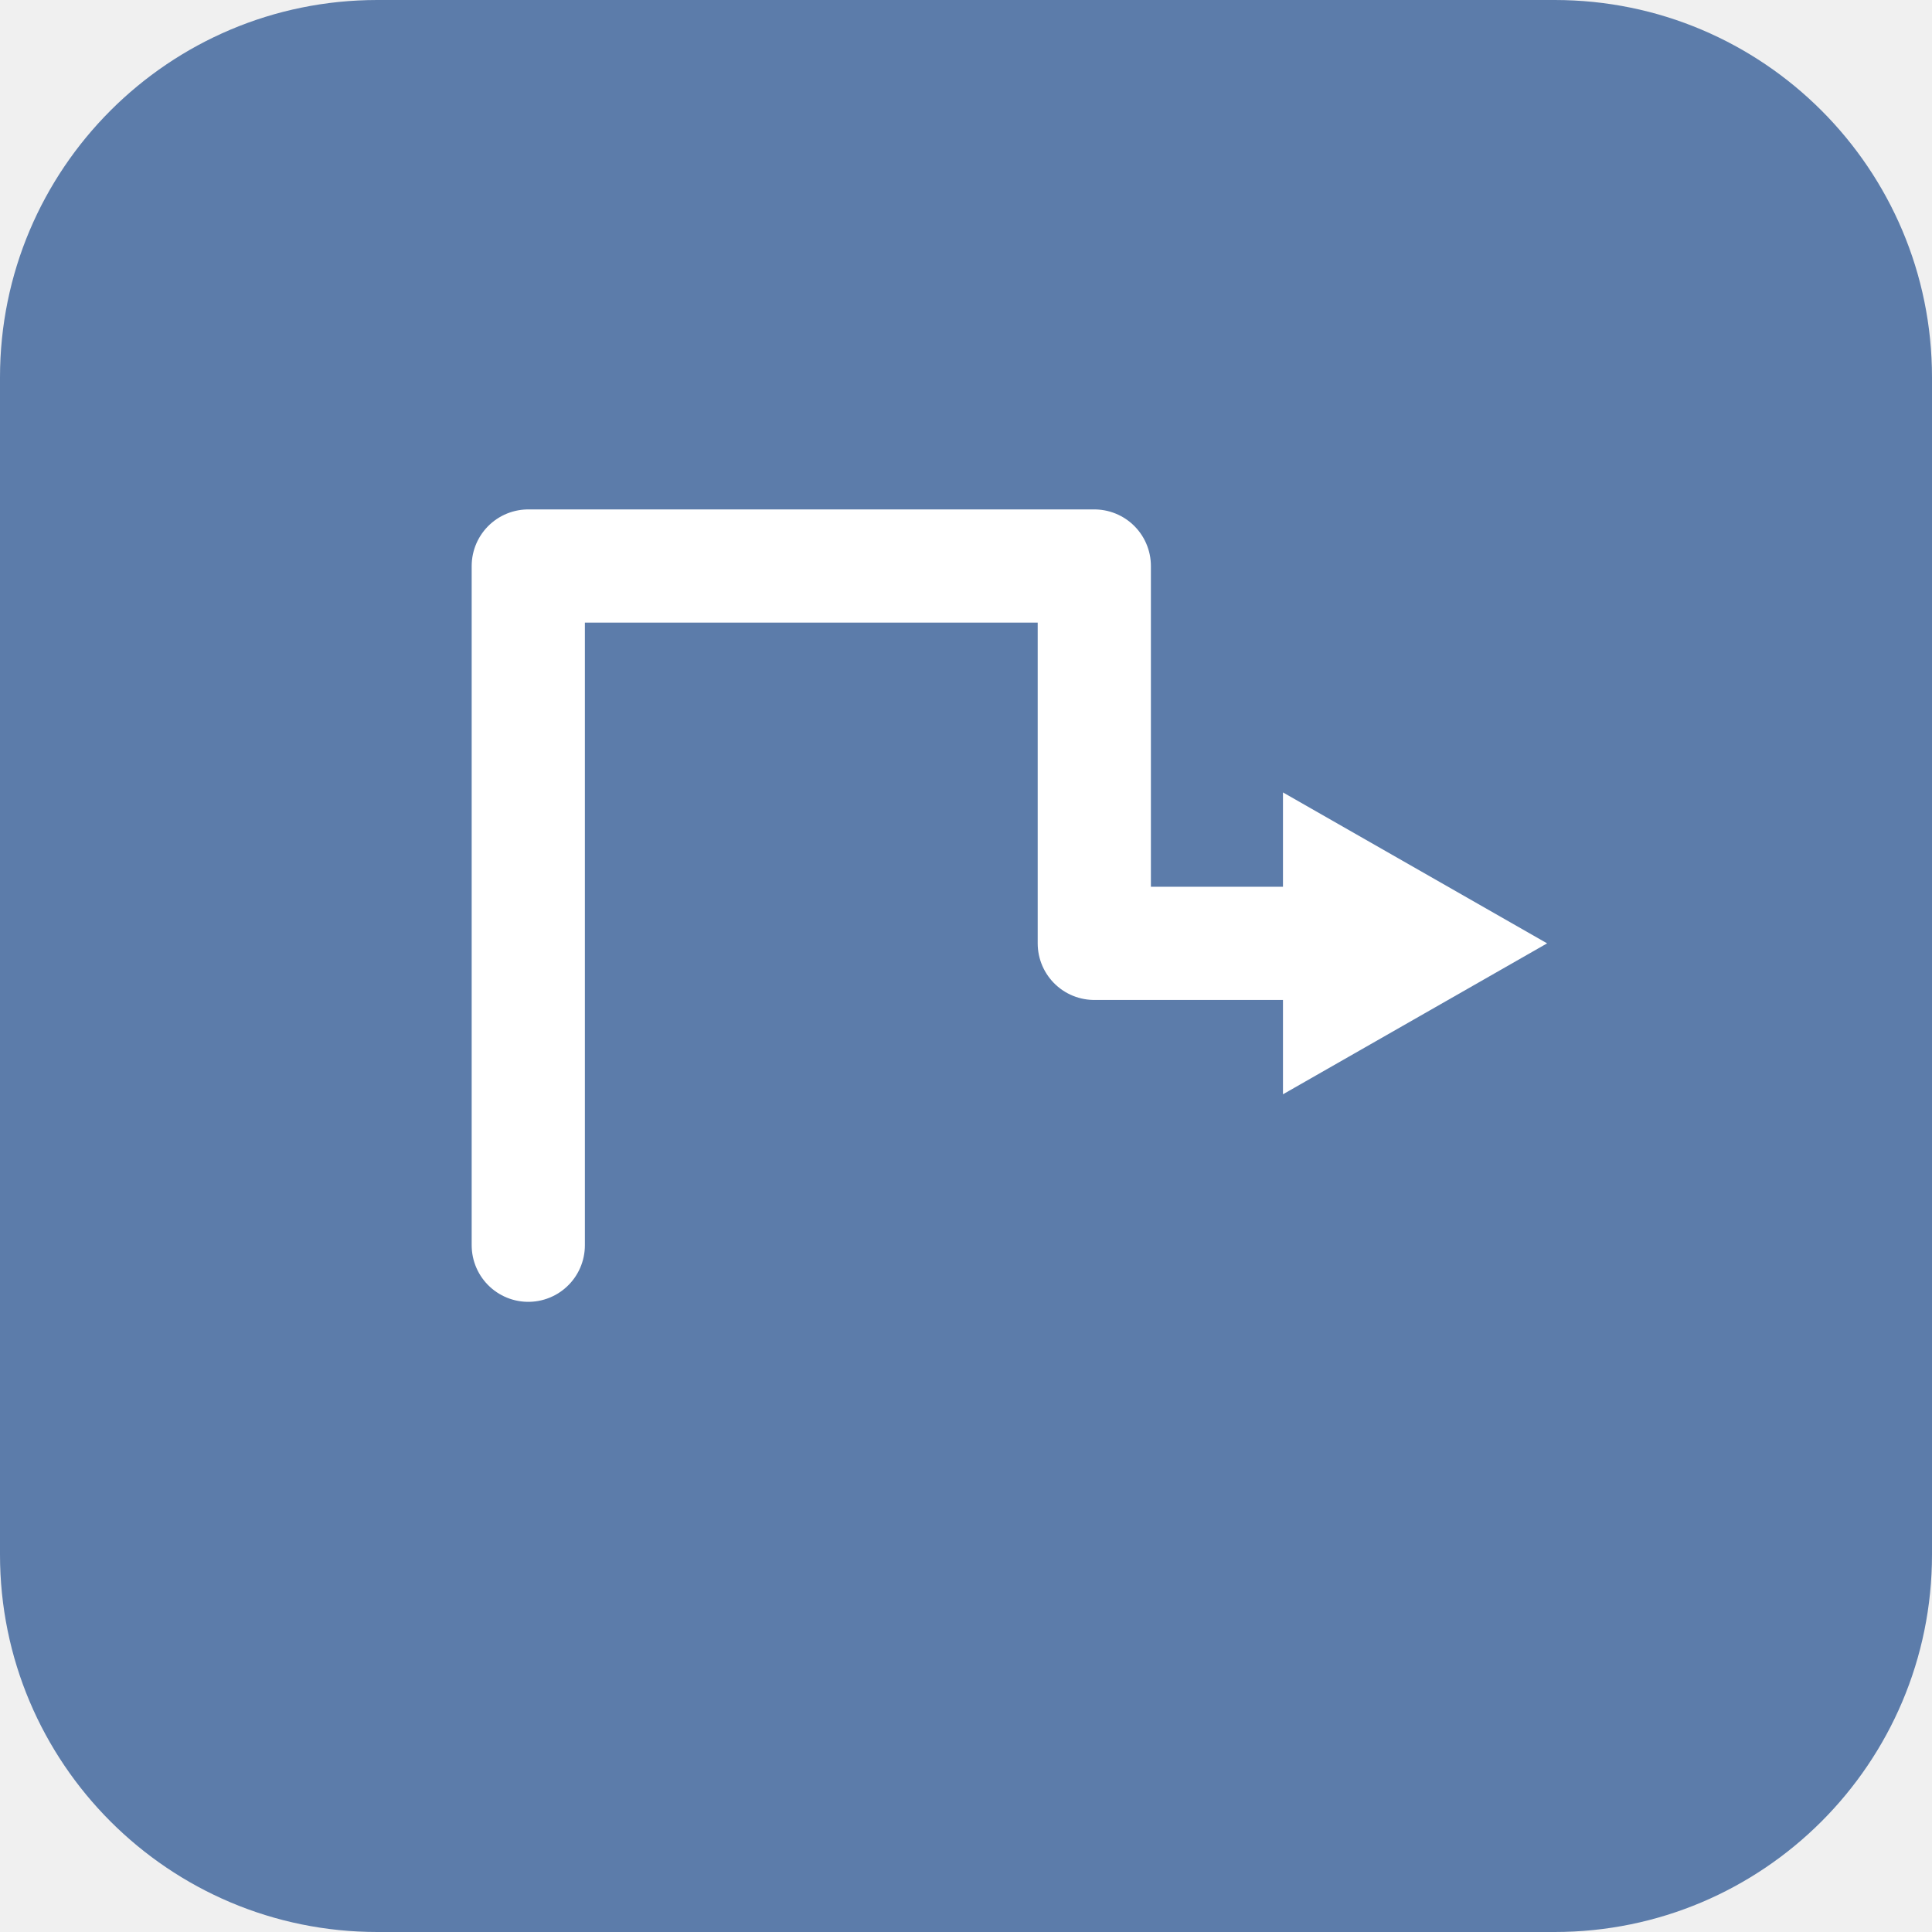
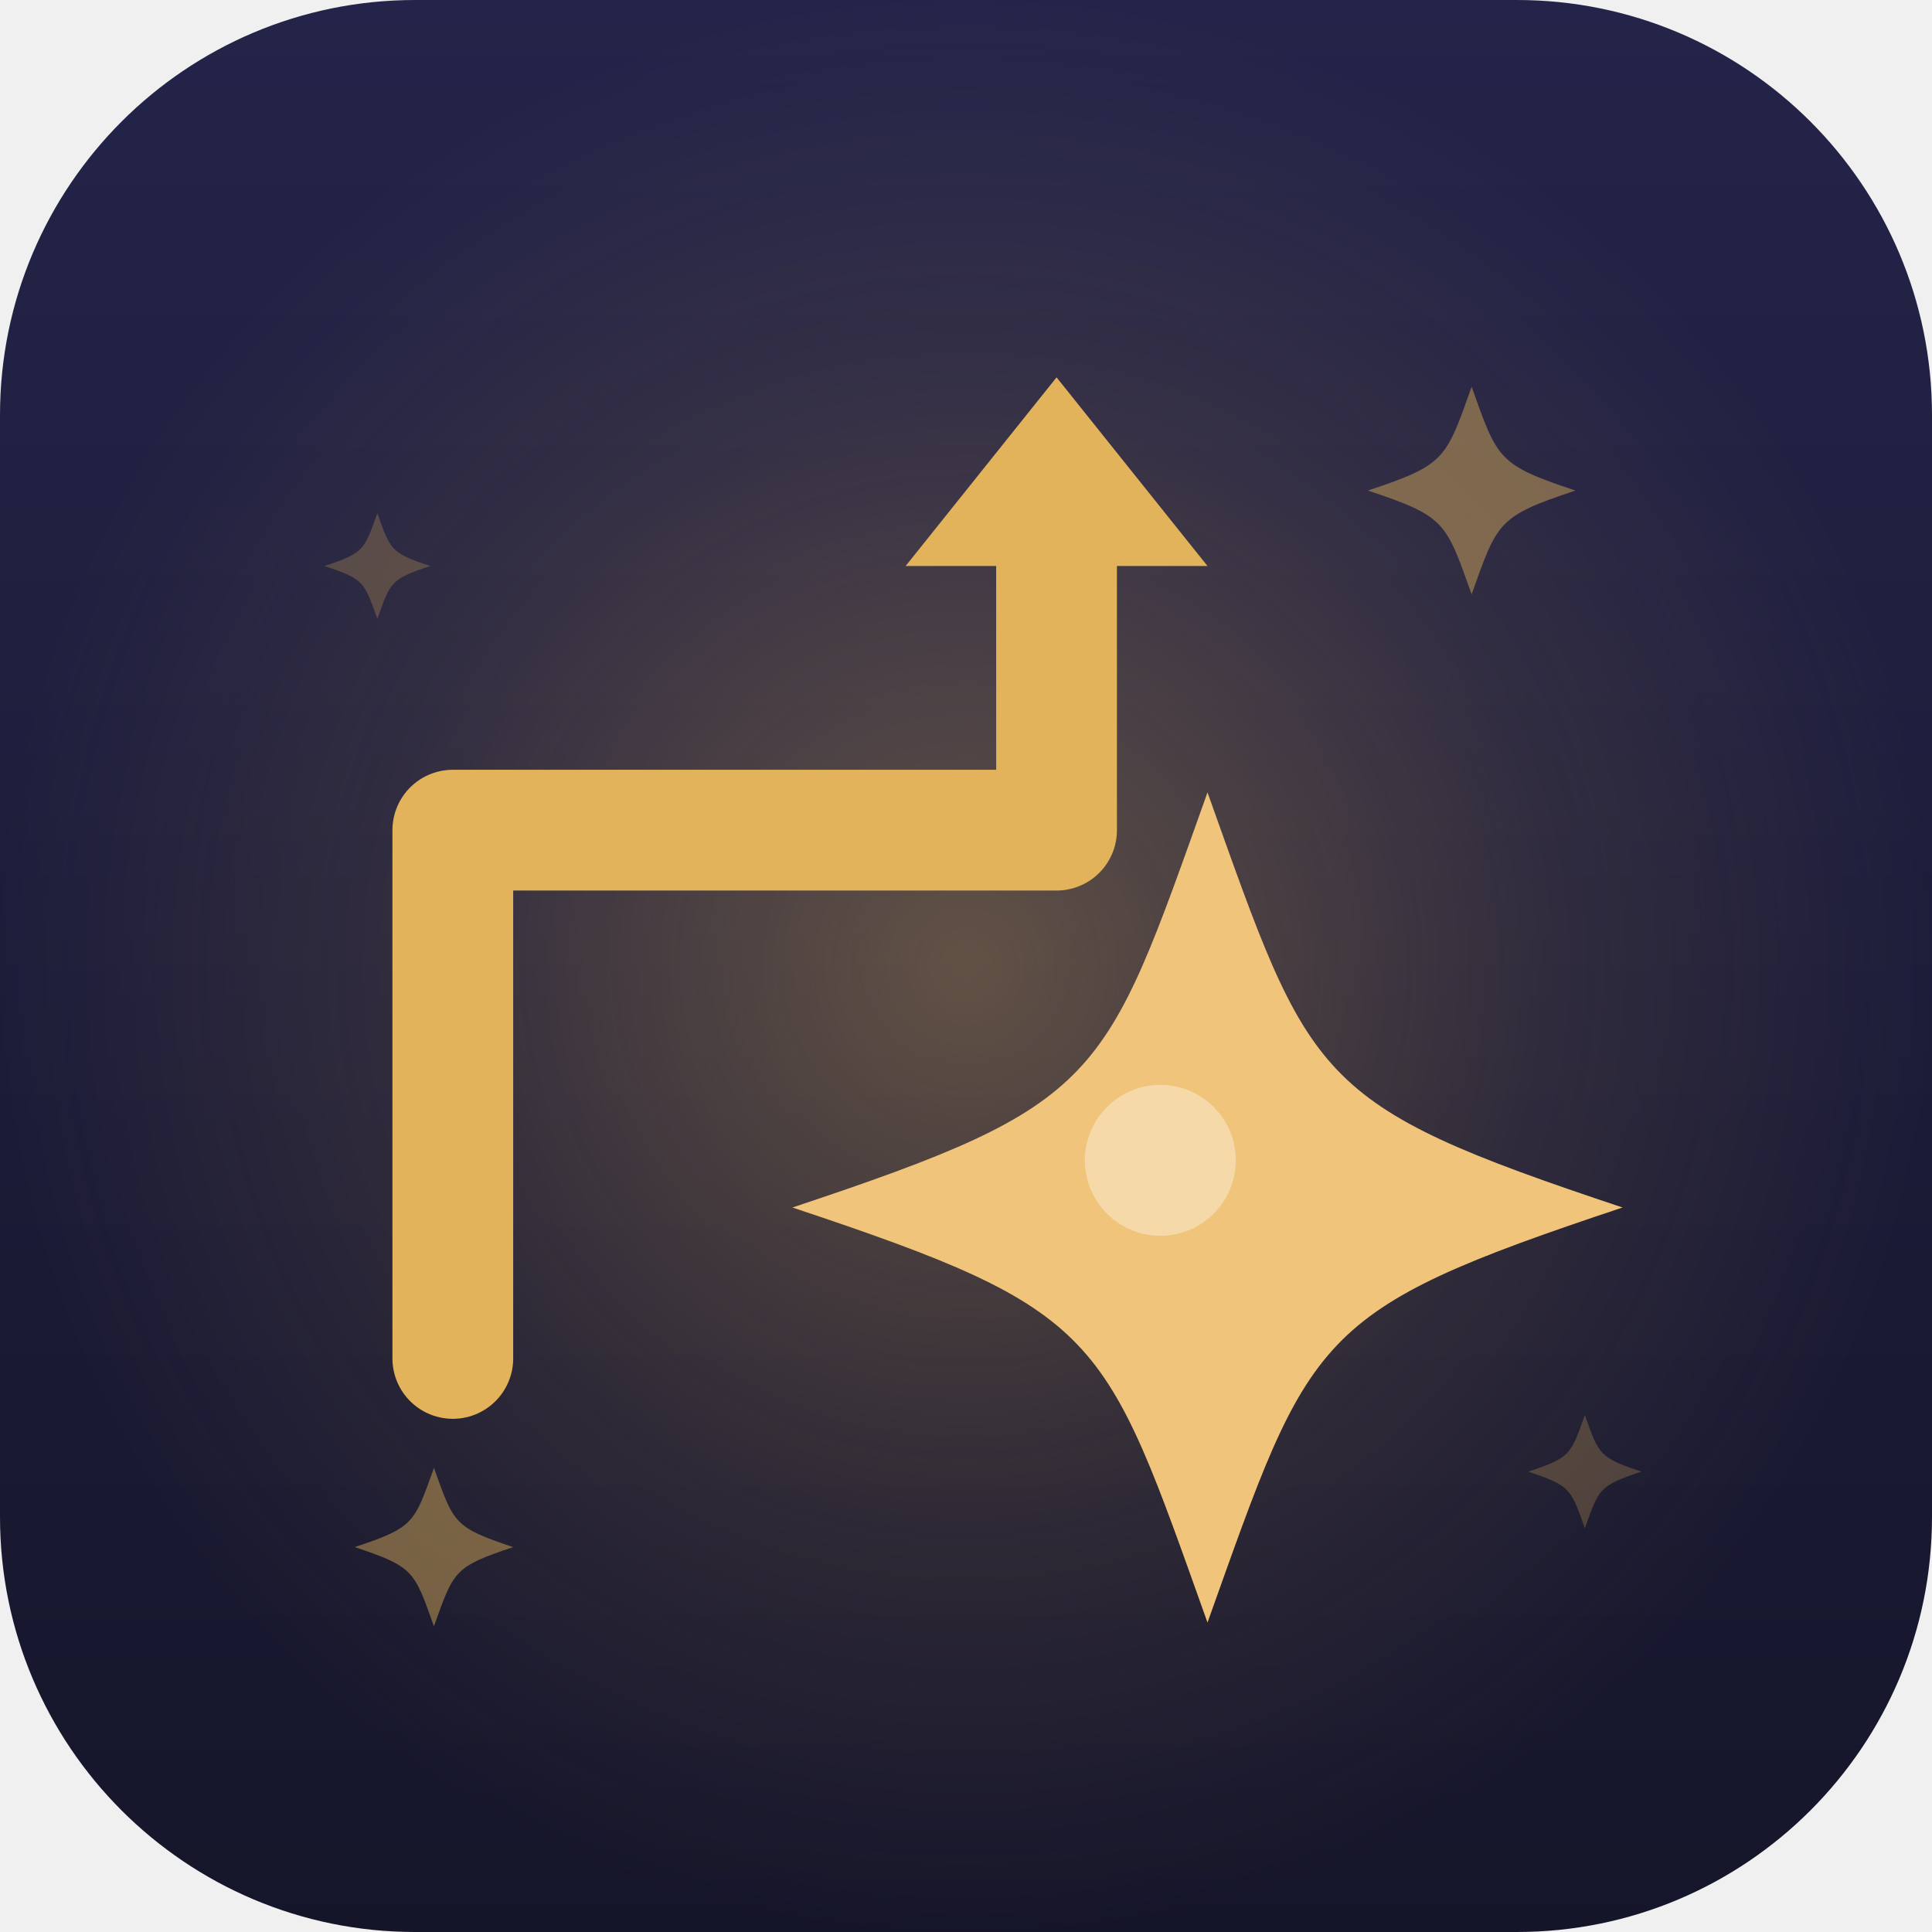
- <svg xmlns="http://www.w3.org/2000/svg" width="1024" height="1024">
-   <rect width="1024" height="1024" rx="200" fill="#5c7caa" />
-   <g stroke="white" stroke-width="60" stroke-linecap="round" stroke-linejoin="round" fill="none">
-     <polyline points="280,660 280,300 580,300 580,500 750,500" />
+ <svg xmlns="http://www.w3.org/2000/svg" width="1024" height="1024" viewBox="0 0 1024 1024">
+   <defs>
+     <linearGradient id="bg" x1="0" y1="0" x2="0" y2="1">
+       <stop offset="0%" stop-color="#24244a" />
+       <stop offset="100%" stop-color="#15152a" />
+     </linearGradient>
+     <radialGradient id="glow" cx="50%" cy="50%" r="50%">
+       <stop offset="0%" stop-color="#e2b35a" stop-opacity="0.35" />
+       <stop offset="60%" stop-color="#e2b35a" stop-opacity="0.10" />
+       <stop offset="100%" stop-color="#e2b35a" stop-opacity="0" />
+     </radialGradient>
+     <path id="sparkle" d="M 0,-100 C 25,-30 25,-25 100,0 C 25,25 25,30 0,100 C -25,30 -25,25 -100,0 C -25,-25 -25,-30 0,-100 Z" />
+   </defs>
+   <rect width="1024" height="1024" rx="220" ry="220" fill="url(#bg)" />
+   <rect width="1024" height="1024" rx="220" ry="220" fill="url(#glow)" />
+   <g fill="#e2b35a" opacity="0.45">
+     <use href="#sparkle" transform="translate(780 260) scale(0.55)" />
+     <use href="#sparkle" transform="translate(230 820) scale(0.42)" />
  </g>
-   <polygon points="820,500 680,420 680,580" fill="white" />
+   <g fill="#e2b35a" opacity="0.25">
+     <use href="#sparkle" transform="translate(840 780) scale(0.30)" />
+     <use href="#sparkle" transform="translate(200 300) scale(0.28)" />
+   </g>
+   <g stroke="#e2b35a" stroke-width="64" stroke-linecap="round" stroke-linejoin="round" fill="none">
+     <polyline points="240,720 240,440 560,440 560,300" />
+   </g>
+   <polygon points="560,200 480,300 640,300" fill="#e2b35a" />
+   <g fill="#f0c47a">
+     <use href="#sparkle" transform="translate(640 640) scale(2.2)" />
+   </g>
+   <circle cx="615" cy="615" r="40" fill="#ffffff" opacity="0.35" />
</svg>
